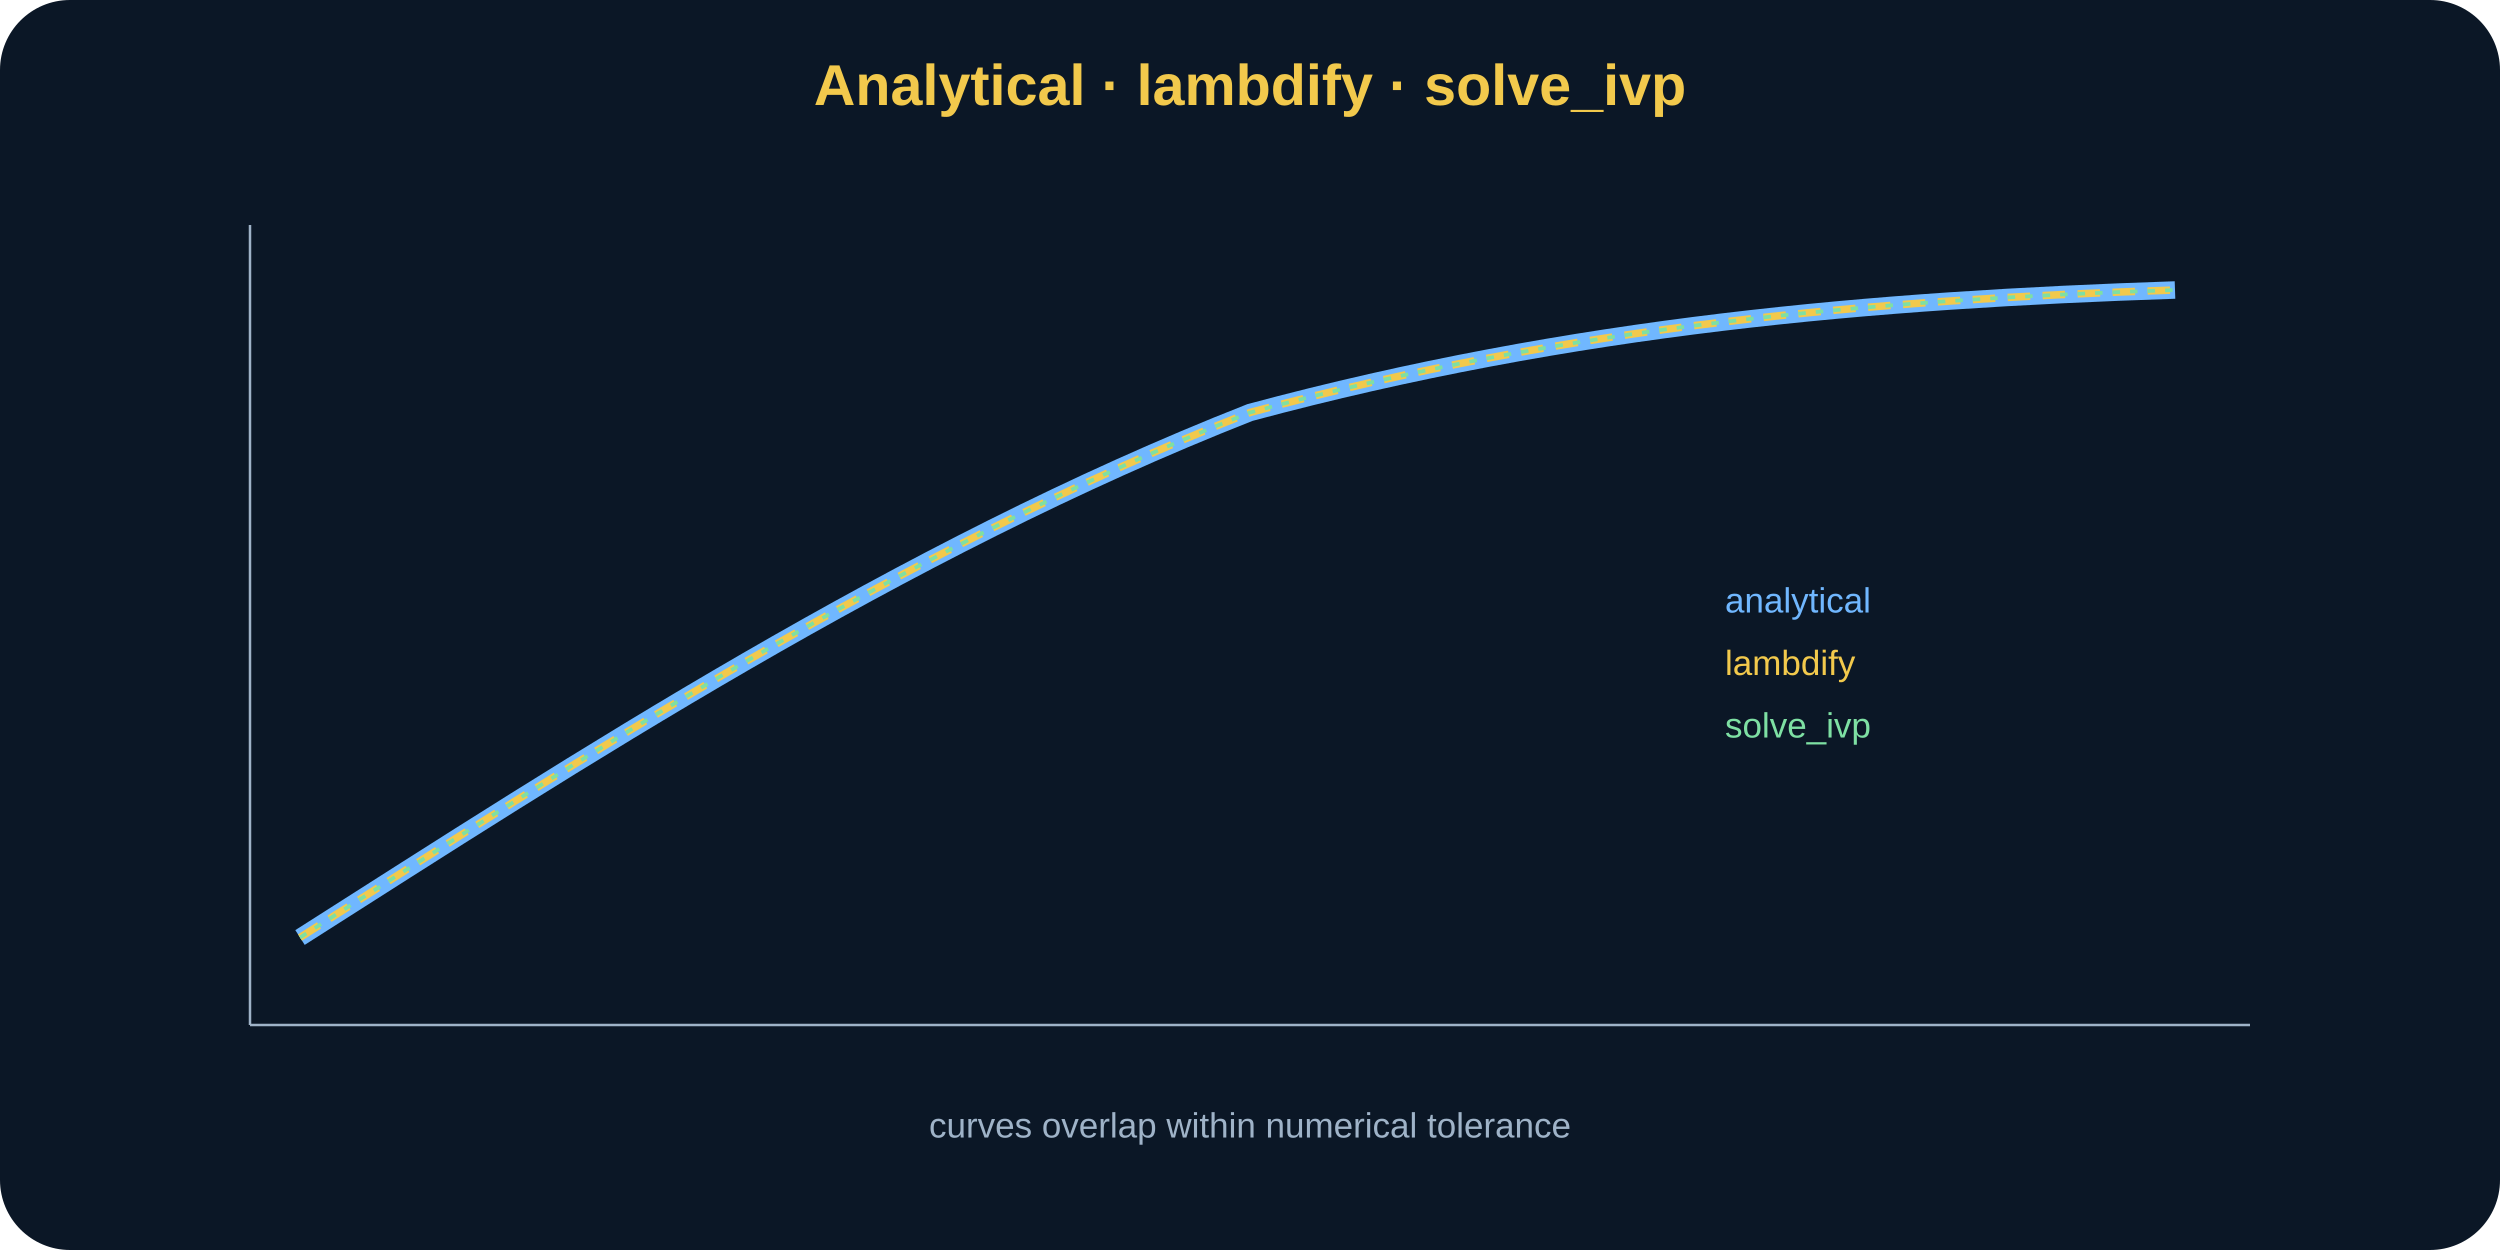
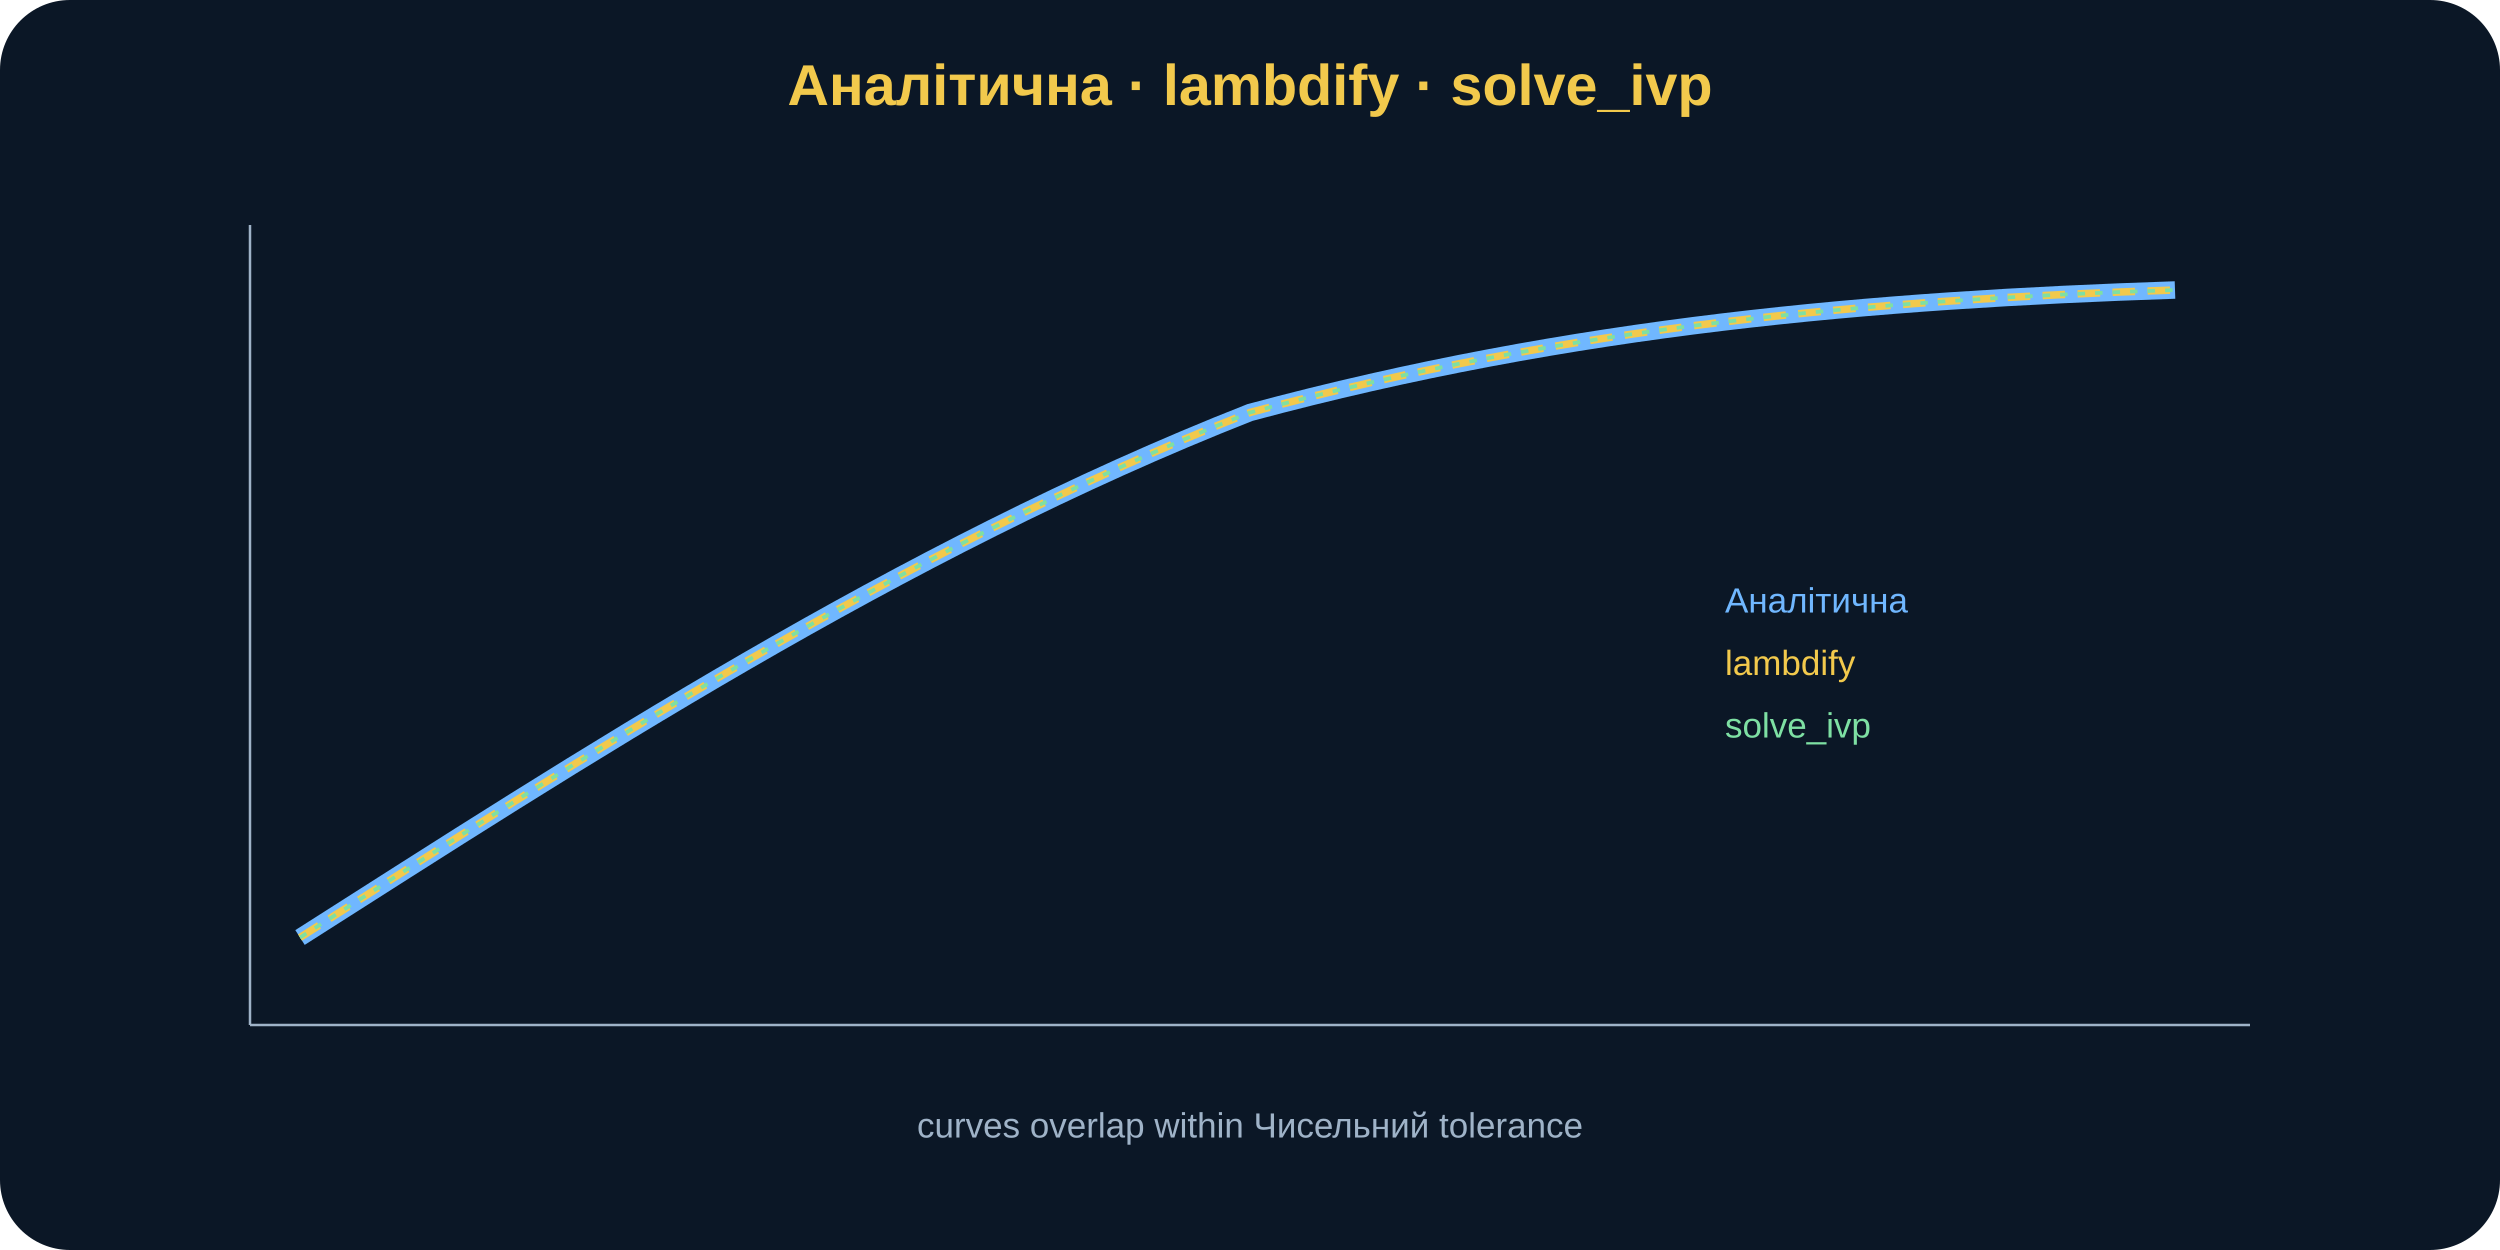
<svg xmlns="http://www.w3.org/2000/svg" viewBox="0 0 1000 500">
  <rect width="1000" height="500" rx="28" fill="#0b1726" />
  <g font-family="Arial,sans-serif">
-     <text x="500" y="42" text-anchor="middle" fill="#f2c94c" font-size="23" font-weight="700">Analytical · lambdify · solve_ivp</text>
+     <text x="500" y="42" text-anchor="middle" fill="#f2c94c" font-size="23" font-weight="700">Аналітична · lambdify · solve_ivp</text>
    <line x1="100" y1="410" x2="900" y2="410" stroke="#9fb3c8" />
    <line x1="100" y1="90" x2="100" y2="410" stroke="#9fb3c8" />
    <path d="M120 375 C230 305,360 220,500 165 C630 130,750 120,870 116" fill="none" stroke="#70b7ff" stroke-width="7" />
    <path d="M120 375 C230 305,360 220,500 165 C630 130,750 120,870 116" fill="none" stroke="#f2c94c" stroke-width="3" stroke-dasharray="9 5" />
    <path d="M120 375 C230 305,360 220,500 165 C630 130,750 120,870 116" fill="none" stroke="#7ee0a3" stroke-width="1.5" stroke-dasharray="3 4" />
-     <text x="690" y="245" fill="#70b7ff" font-size="14">analytical</text>
+     <text x="690" y="245" fill="#70b7ff" font-size="14">Аналітична</text>
    <text x="690" y="270" fill="#f2c94c" font-size="14">lambdify</text>
    <text x="690" y="295" fill="#7ee0a3" font-size="14">solve_ivp</text>
-     <text x="500" y="455" text-anchor="middle" fill="#9fb3c8" font-size="14">curves overlap within numerical tolerance</text>
+     <text x="500" y="455" text-anchor="middle" fill="#9fb3c8" font-size="14">curves overlap within Чисельний tolerance</text>
  </g>
</svg>
